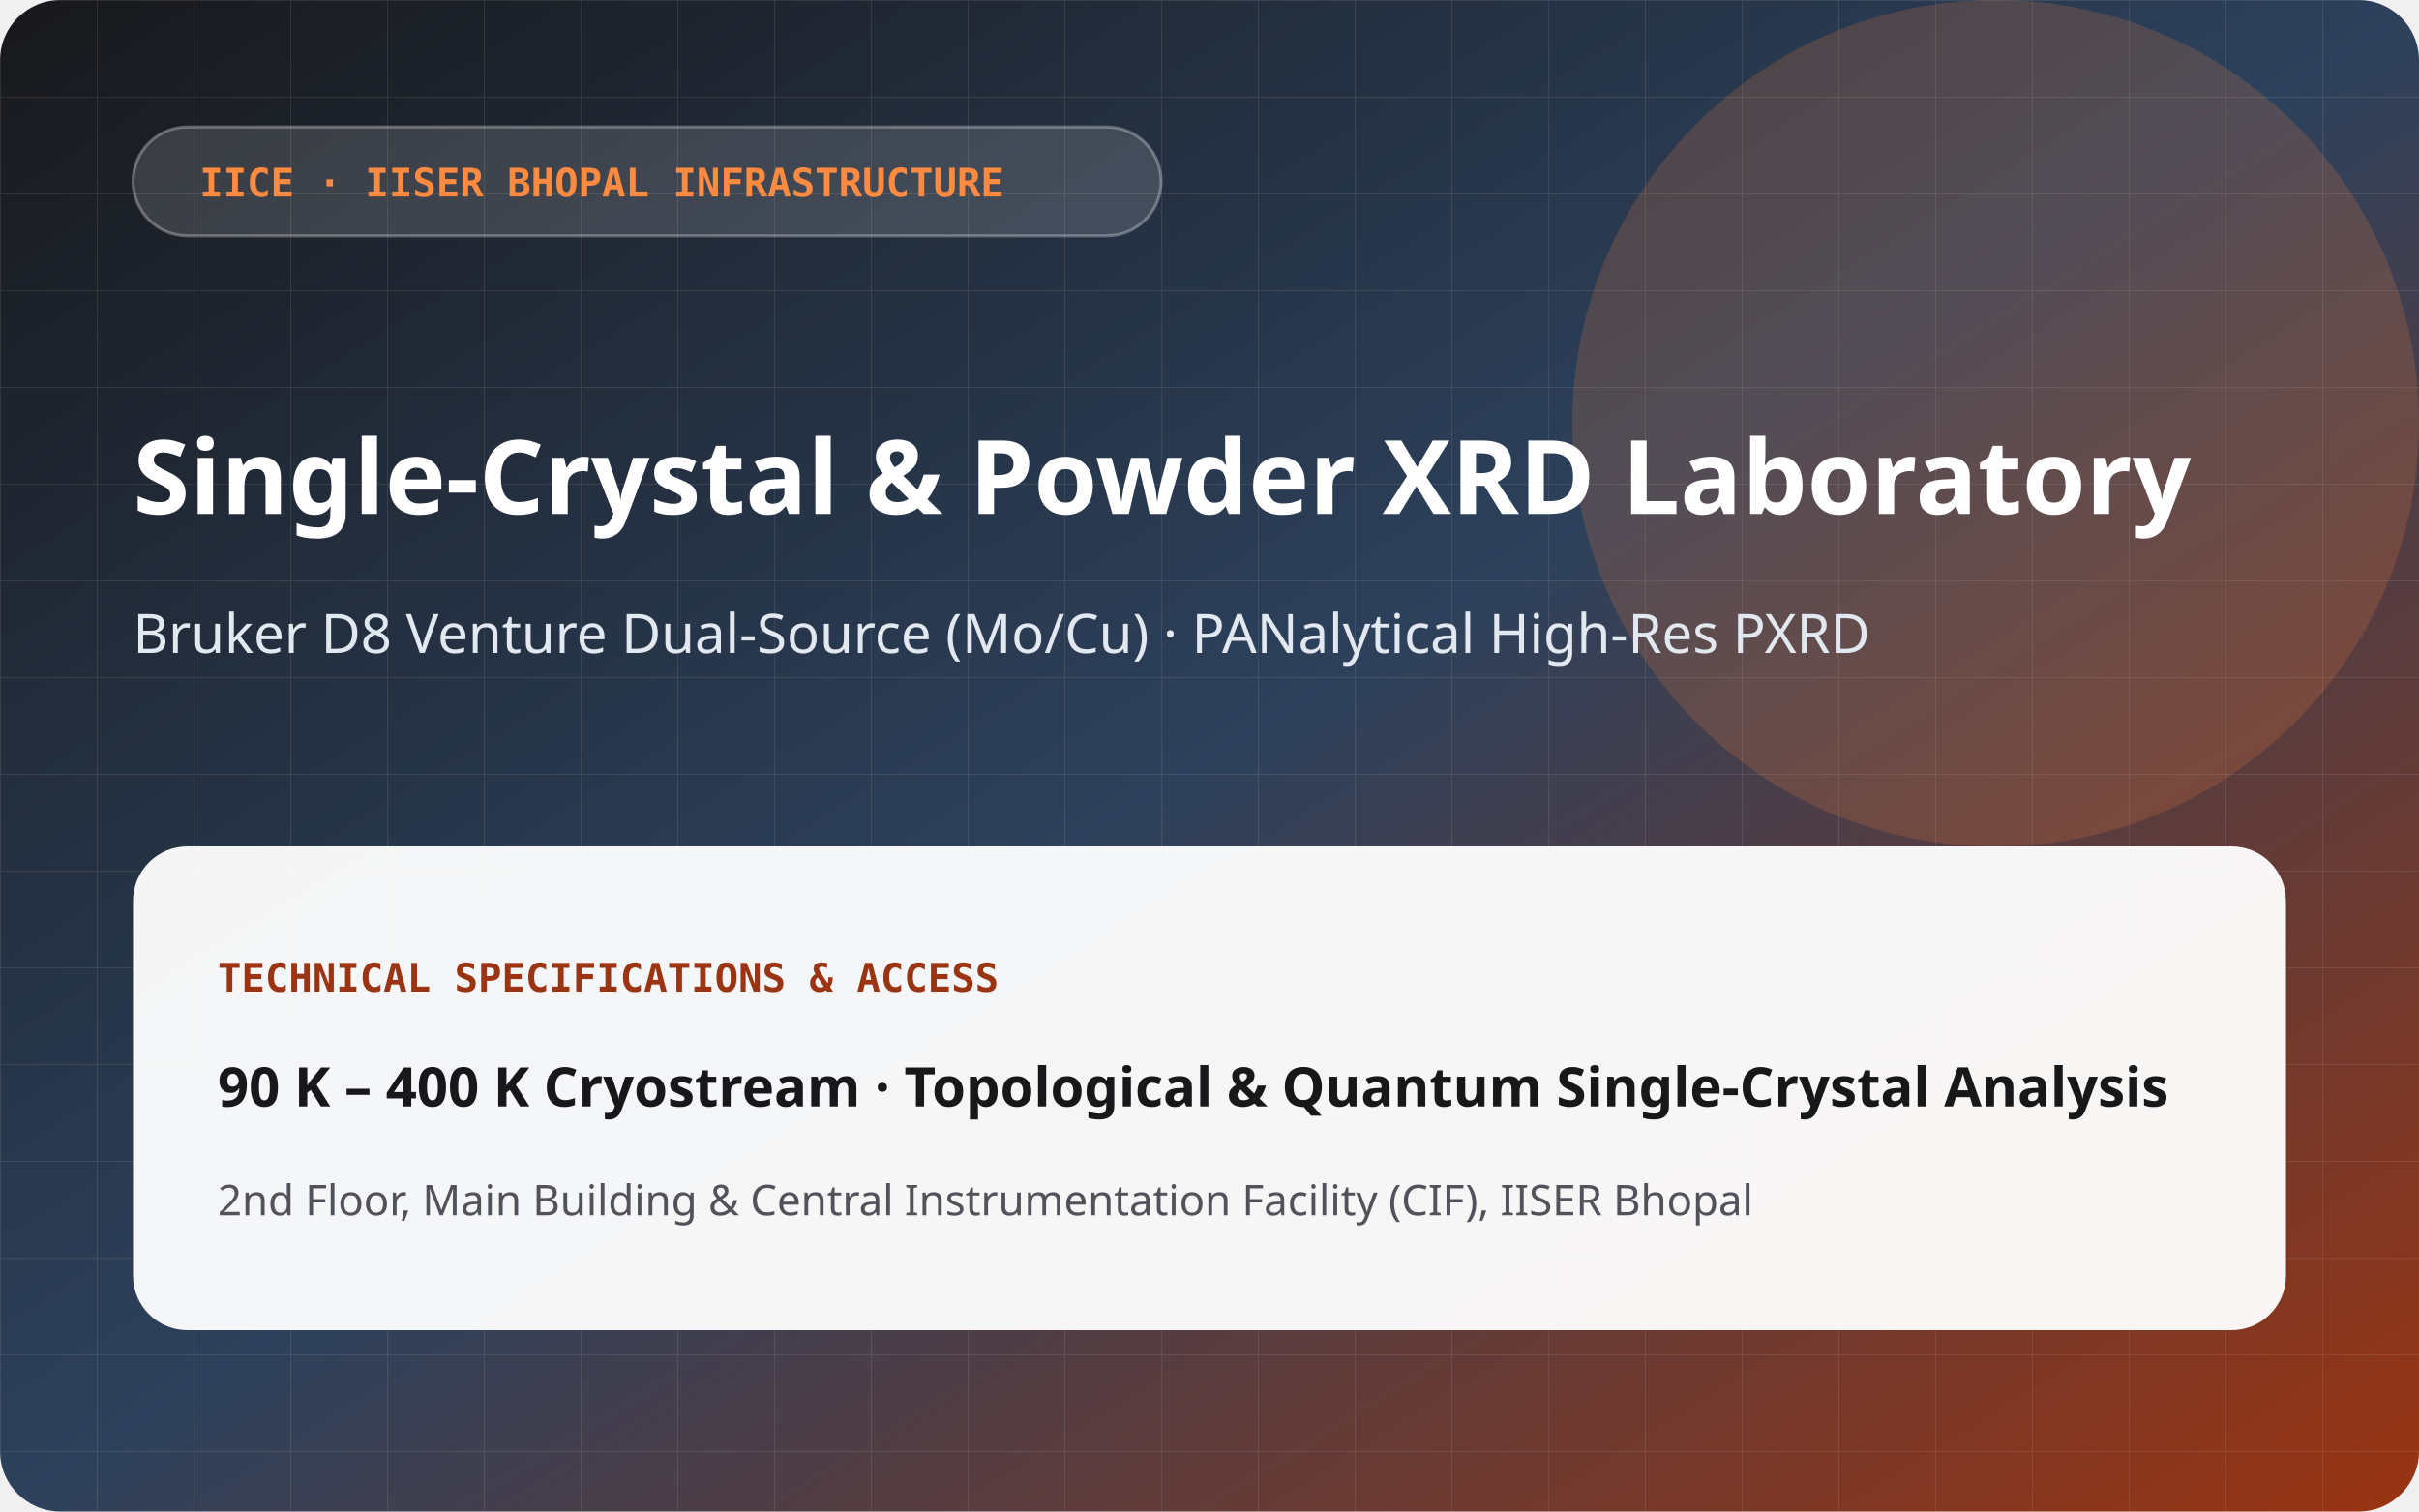
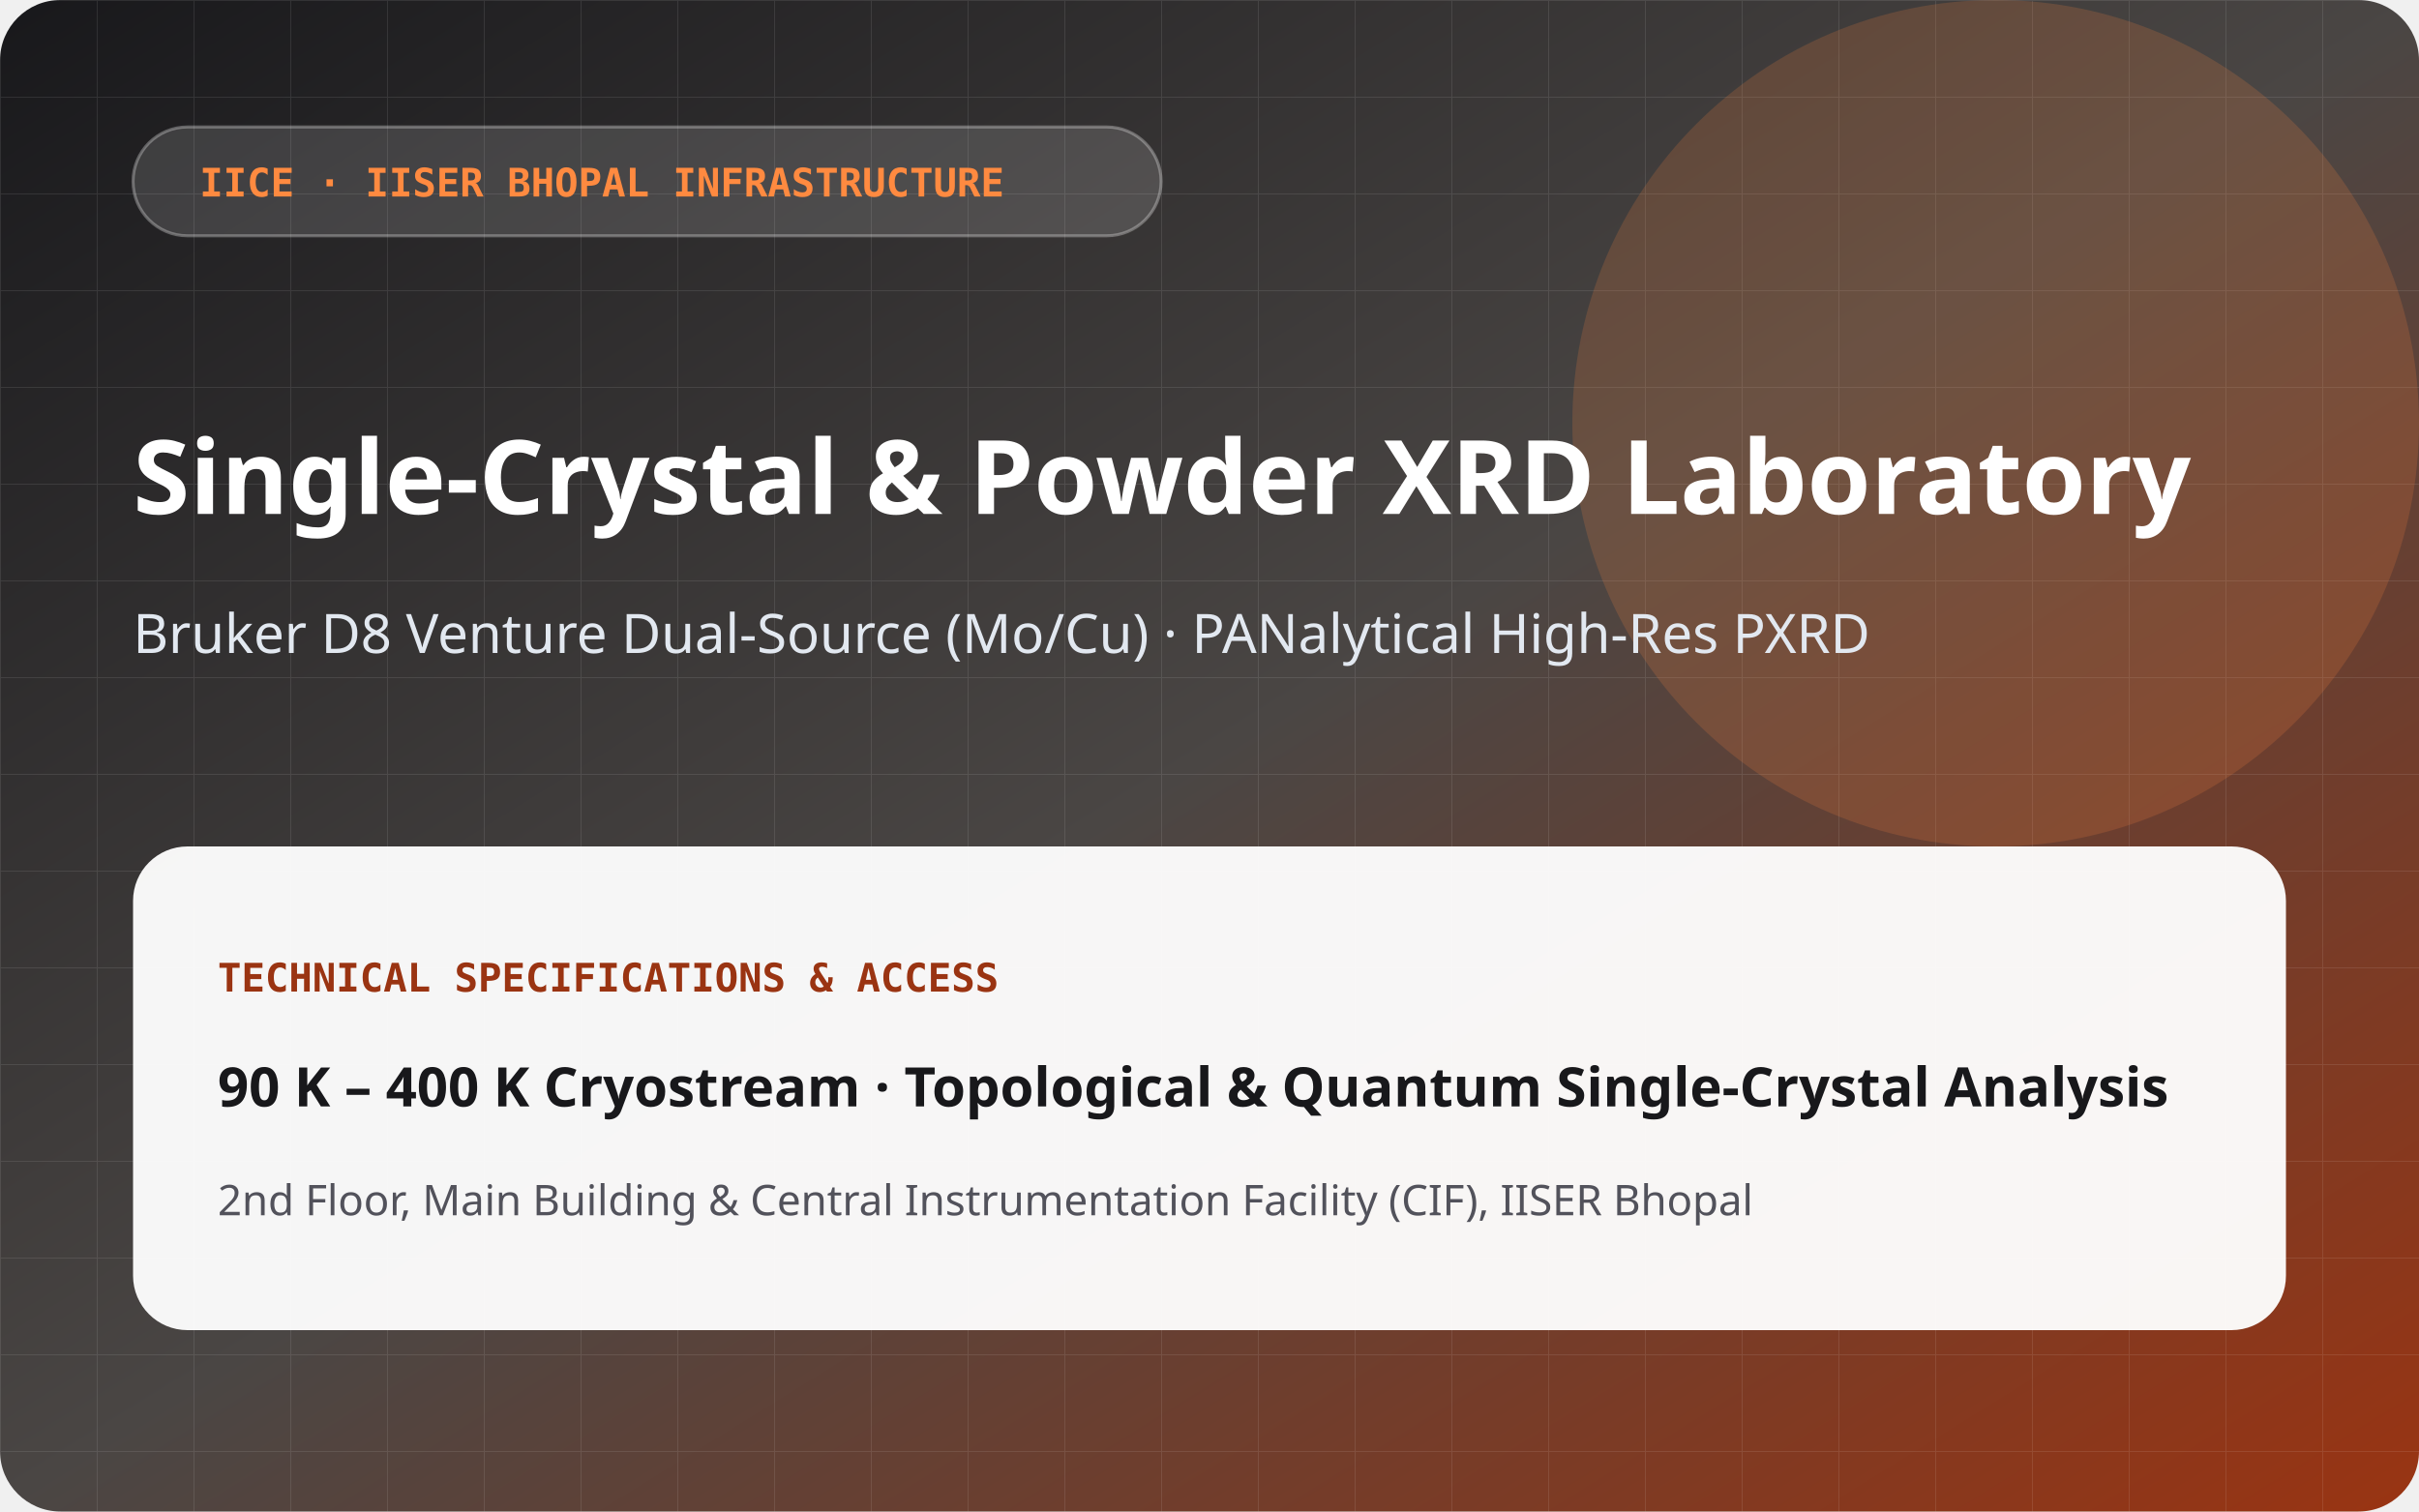
<svg xmlns="http://www.w3.org/2000/svg" viewBox="0 0 800 500" width="800" height="500">
  <defs>
    <linearGradient id="fbg" x1="0" y1="0" x2="1" y2="1">
      <stop offset="0%" stop-color="#18181b" />
-       <stop offset="50%" stop-color="#2d415c" />
+       <stop offset="50%" stop-color="#4a4644" />
      <stop offset="100%" stop-color="#9a3412" />
    </linearGradient>
    <pattern id="fgrid" width="32" height="32" patternUnits="userSpaceOnUse">
      <path d="M 32 0 L 0 0 0 32" fill="none" stroke="#ffffff" stroke-width="0.6" stroke-opacity="0.1" />
    </pattern>
  </defs>
  <rect width="800" height="500" rx="20" fill="url(#fbg)" />
  <rect width="800" height="500" rx="20" fill="url(#fgrid)" />
  <circle cx="660" cy="140" r="140" fill="#ff8a40" fill-opacity="0.18" />
  <rect x="44" y="42" width="340" height="36" rx="18" fill="#ffffff" fill-opacity="0.14" stroke="#ffffff" stroke-opacity="0.3" />
  <text x="66" y="65" font-family="ui-monospace, monospace" font-size="13" font-weight="700" fill="#ff8a40">IICE · IISER BHOPAL INFRASTRUCTURE</text>
  <text x="44" y="170" font-family="'Plus Jakarta Sans', system-ui, sans-serif" font-size="34" font-weight="800" fill="#ffffff">Single-Crystal &amp; Powder XRD Laboratory</text>
  <text x="44" y="216" font-family="'Plus Jakarta Sans', system-ui, sans-serif" font-size="18" font-weight="500" fill="#e2e8f0">Bruker D8 Venture Dual-Source (Mo/Cu) · PANalytical High-Res PXRD</text>
  <rect x="44" y="280" width="712" height="160" rx="18" fill="#ffffff" fill-opacity="0.95" />
  <text x="72" y="328" font-family="ui-monospace, monospace" font-size="13" font-weight="800" fill="#9a3412">TECHNICAL SPECIFICATIONS &amp; ACCESS</text>
  <text x="72" y="366" font-family="'Plus Jakarta Sans', system-ui, sans-serif" font-size="18" font-weight="700" fill="#18181b">90 K – 400 K Cryostream · Topological &amp; Quantum Single-Crystal Analysis</text>
  <text x="72" y="402" font-family="'Plus Jakarta Sans', system-ui, sans-serif" font-size="14" font-weight="500" fill="#52525b">2nd Floor, Main Building &amp; Central Instrumentation Facility (CIF), IISER Bhopal</text>
</svg>
